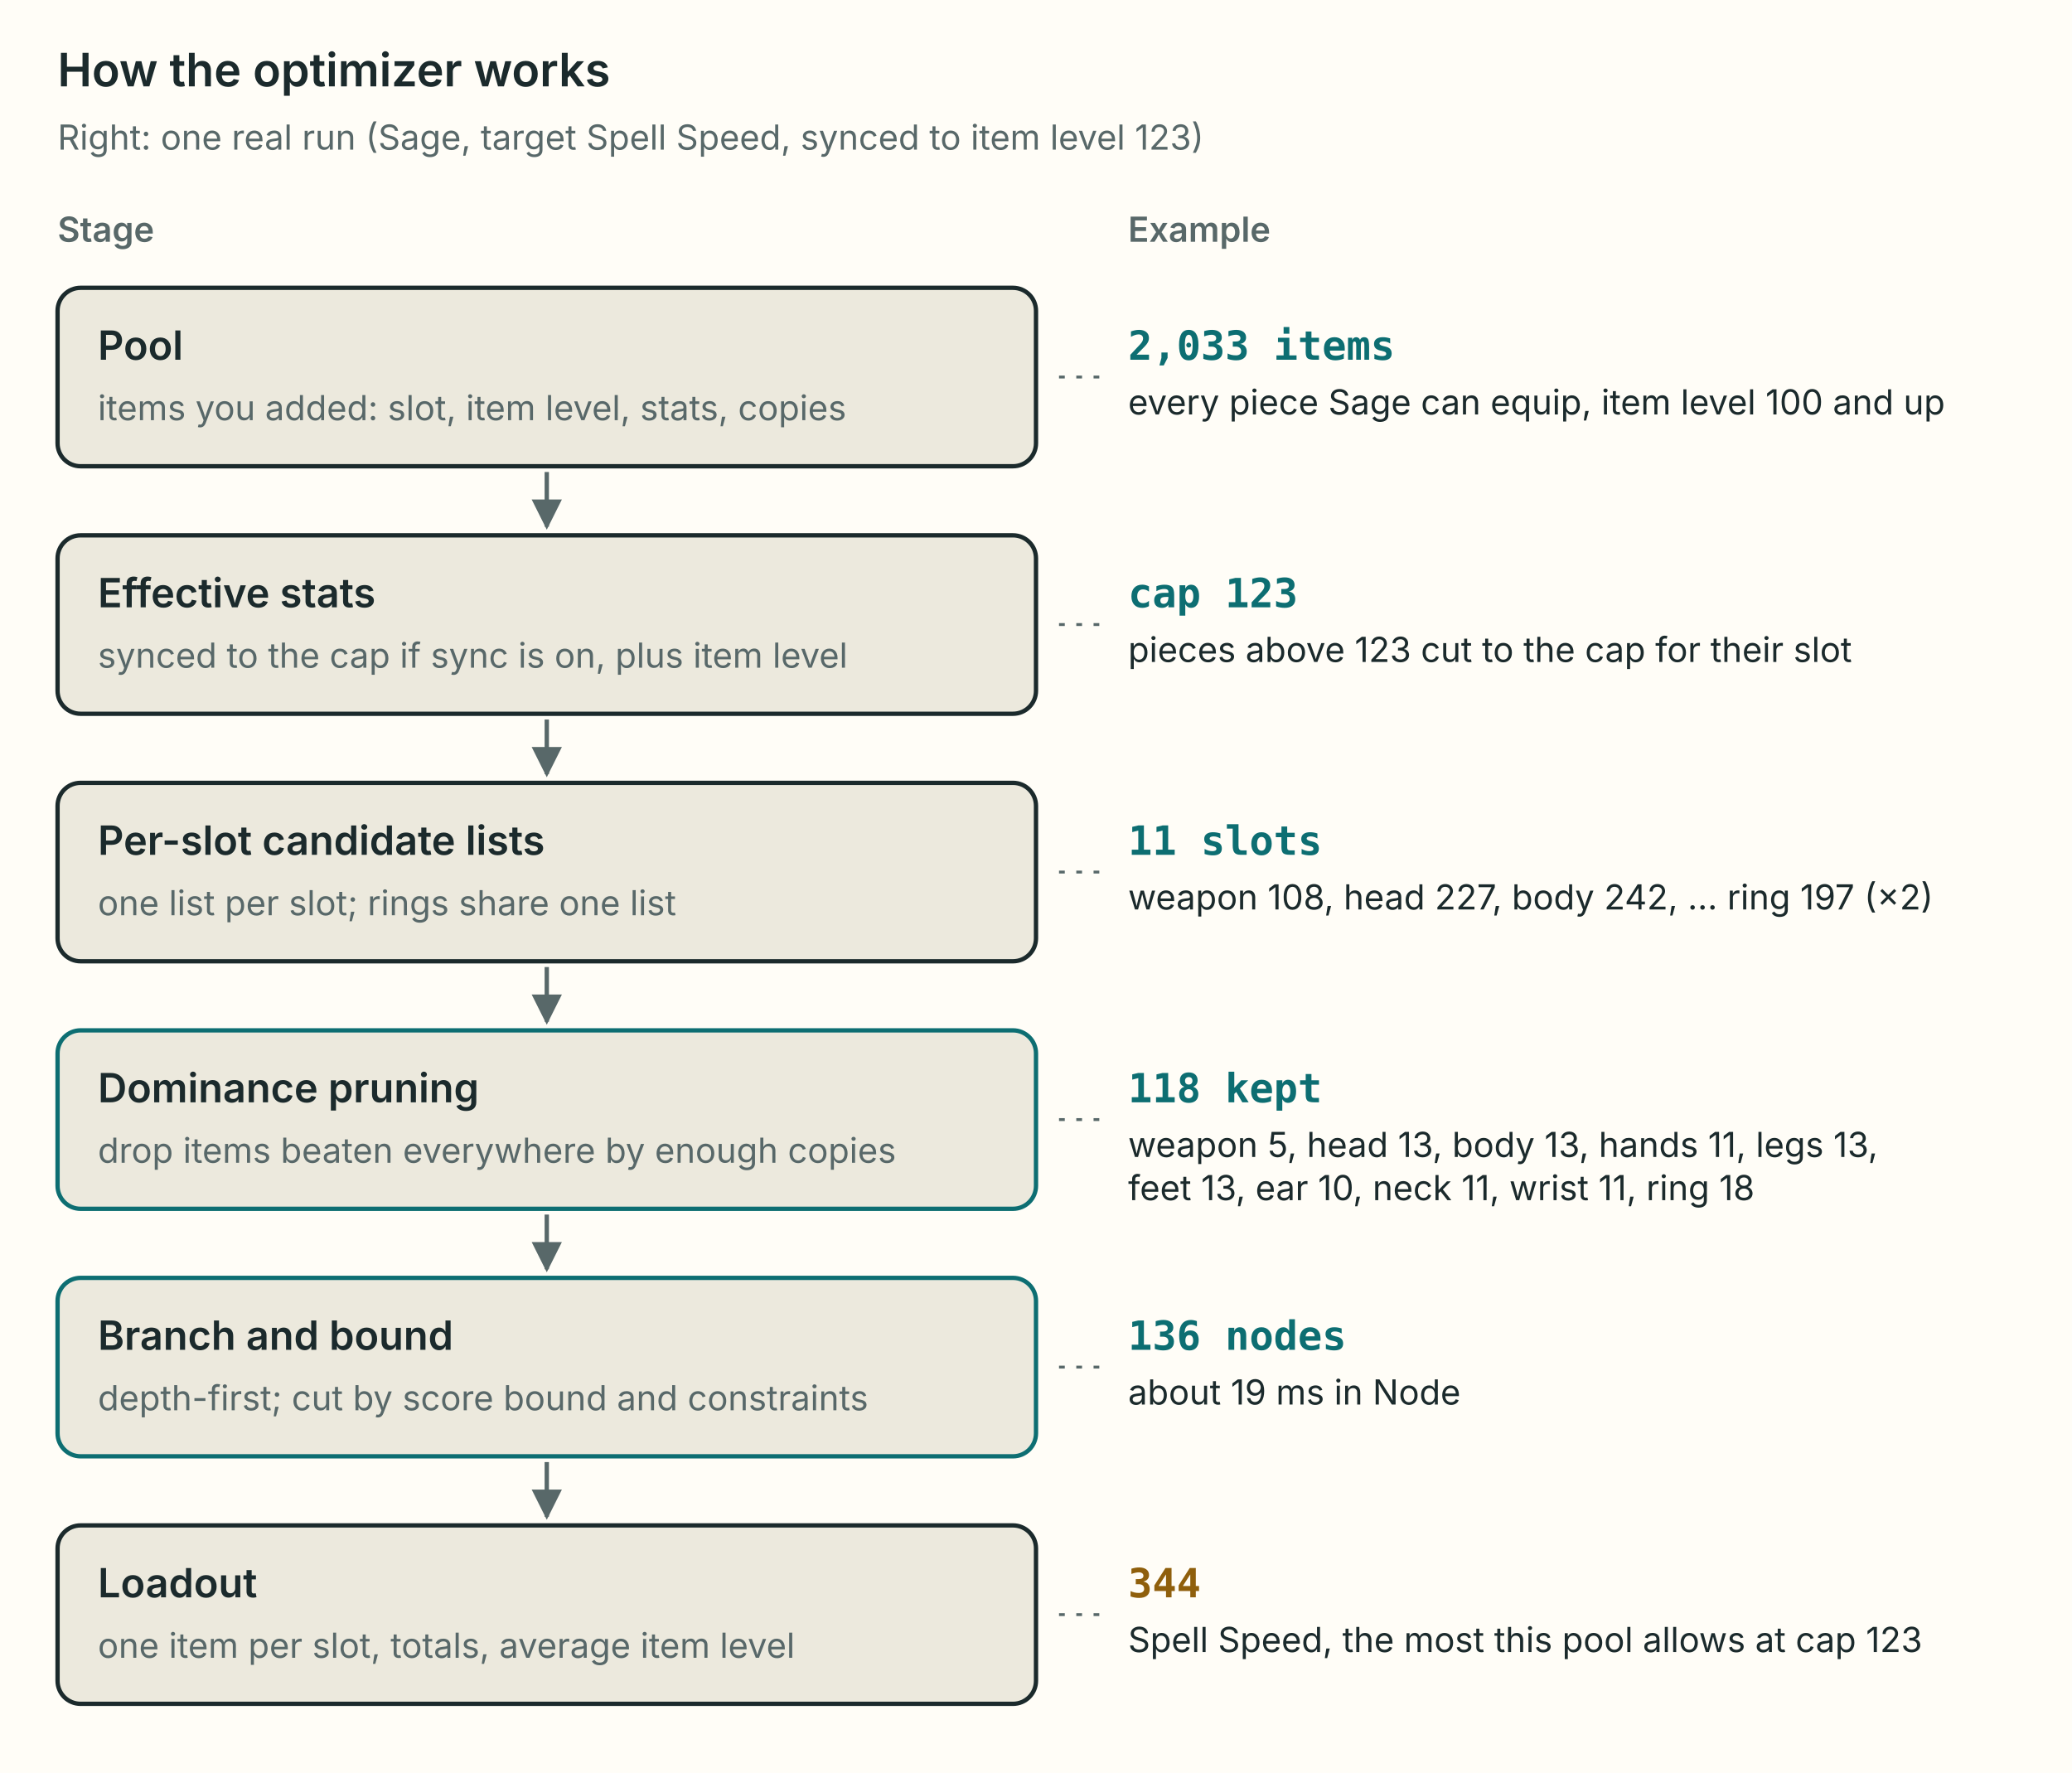
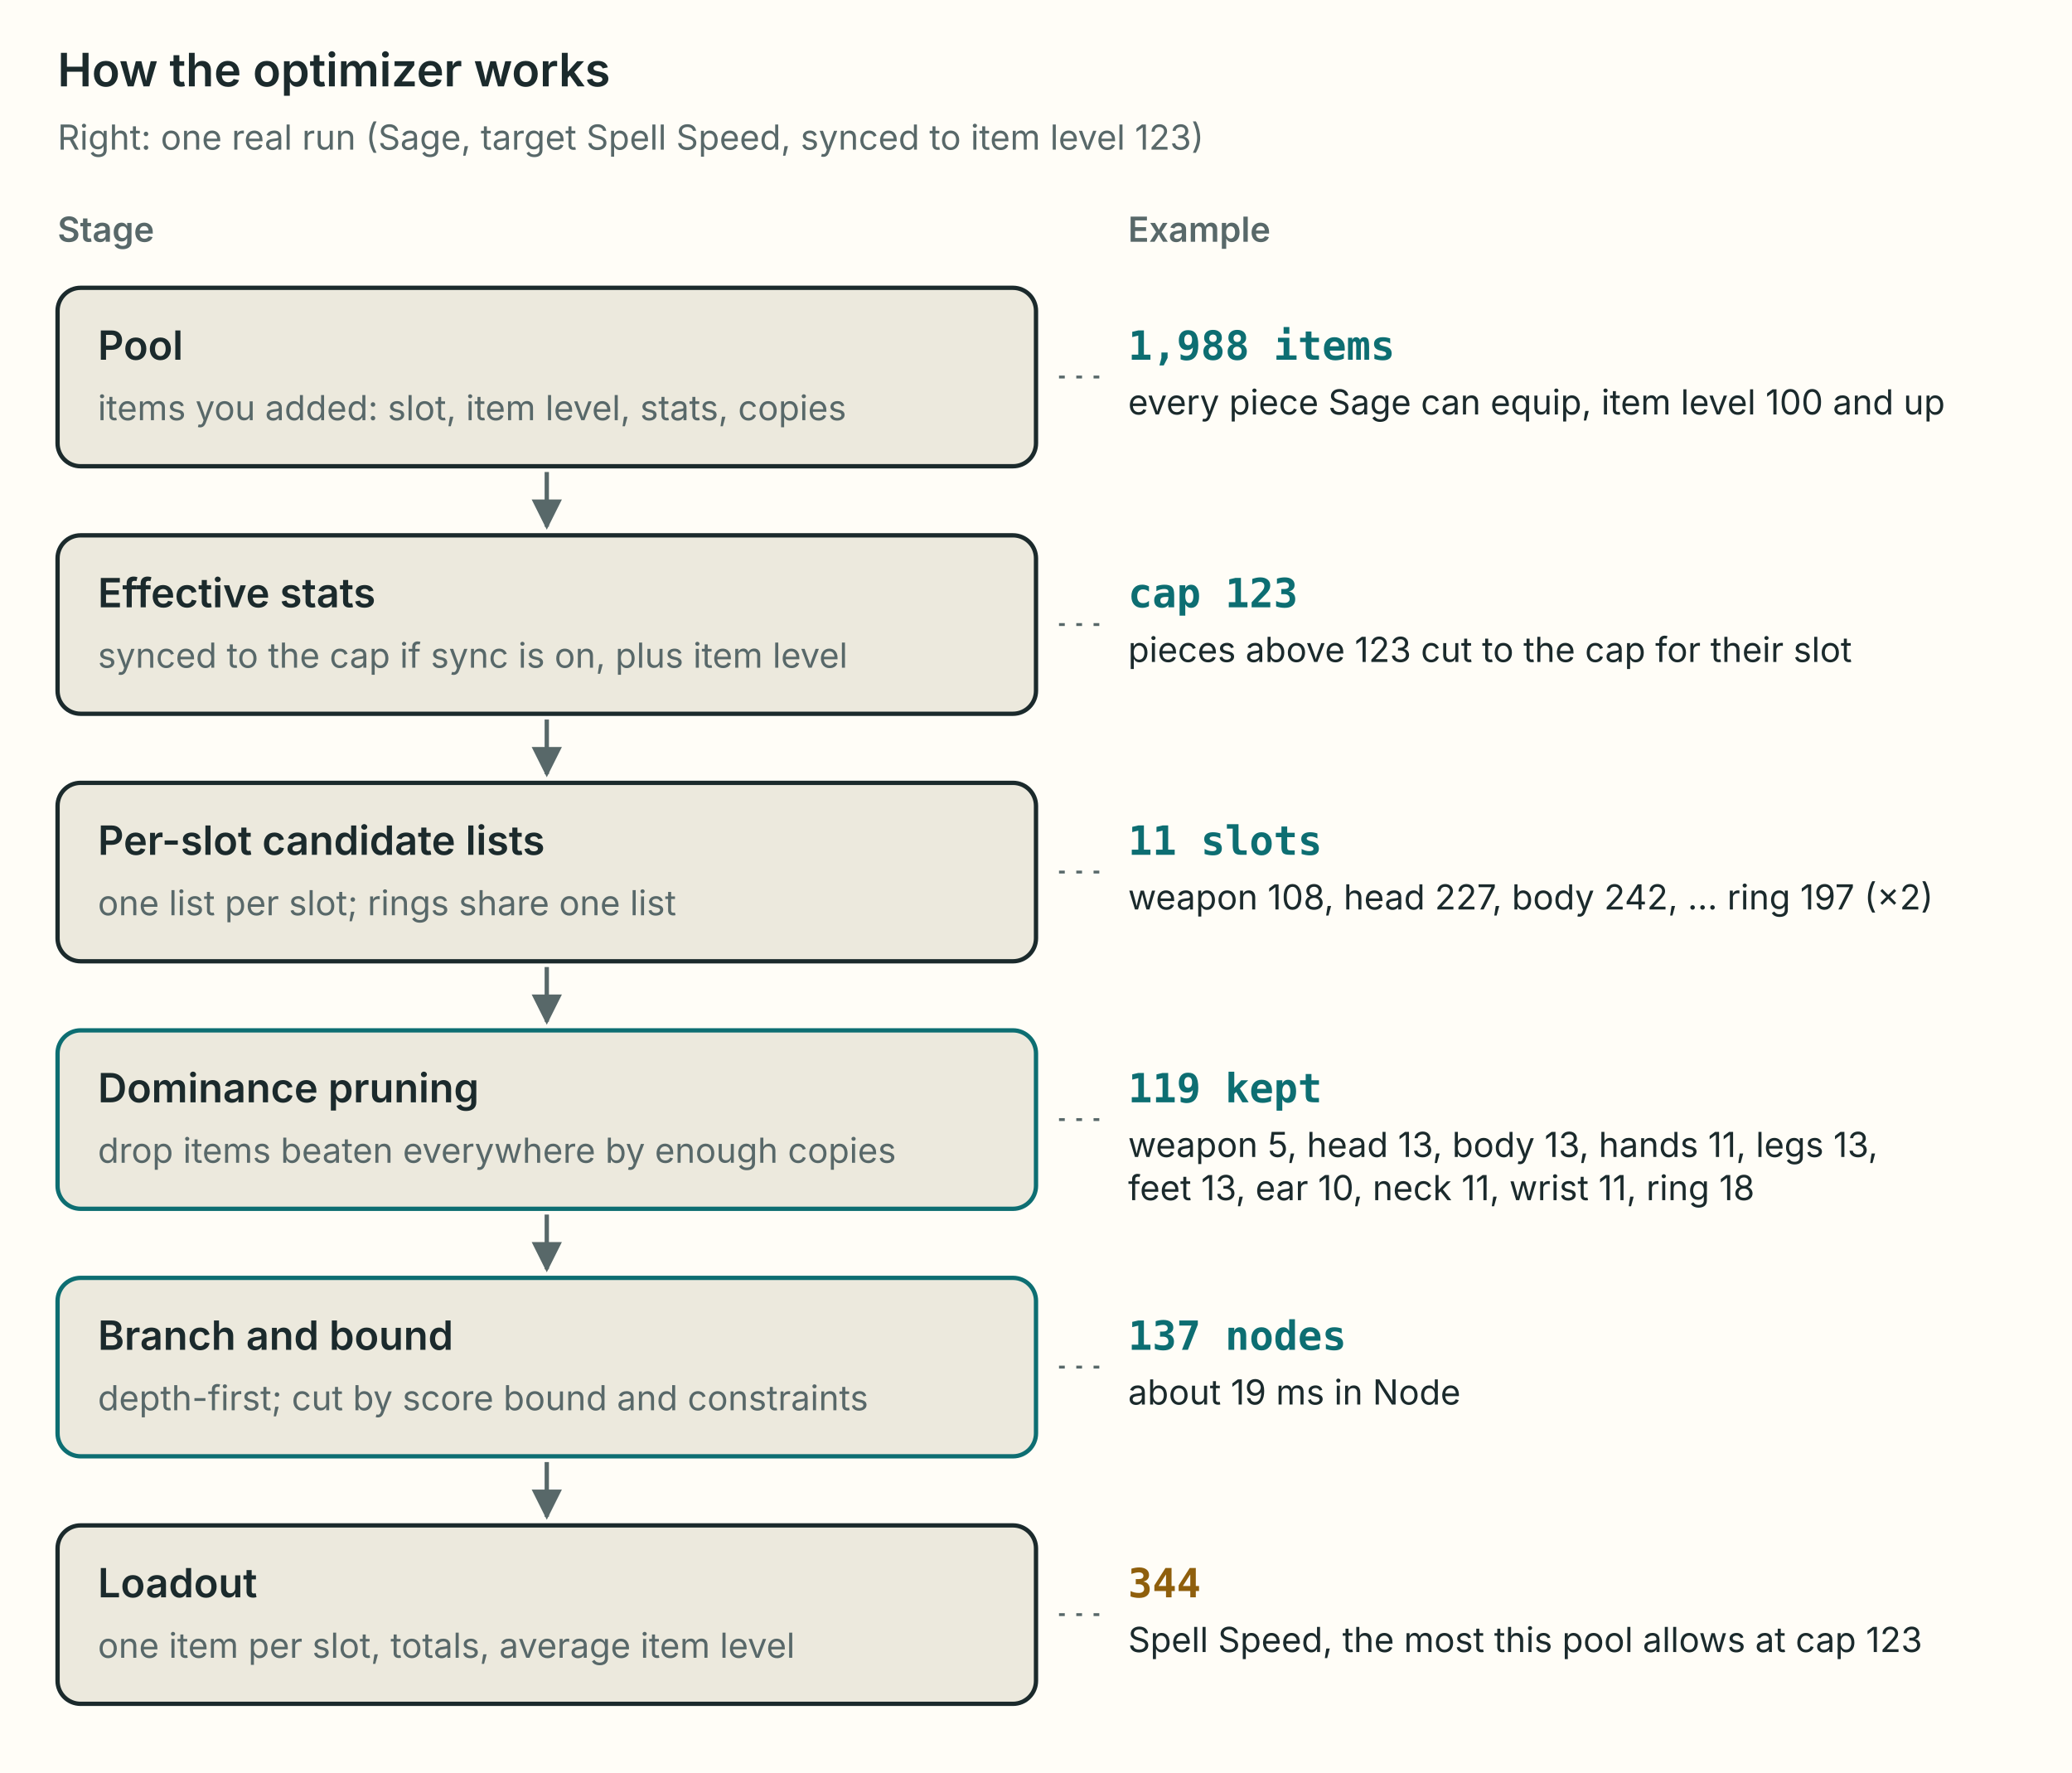
- <svg xmlns="http://www.w3.org/2000/svg" viewBox="0 0 720 616" role="img" aria-label="Optimizer pipeline: pool, effective stats, per-slot candidate lists, dominance pruning, branch and bound, loadout, with numbers for a 2,033-item Sage pool synced to item level 123">
+ <svg xmlns="http://www.w3.org/2000/svg" viewBox="0 0 720 616" role="img" aria-label="Optimizer pipeline: pool, effective stats, per-slot candidate lists, dominance pruning, branch and bound, loadout, with numbers for a 1,988-item Sage pool synced to item level 123">
  <style>
  .bg { fill: #fffdf7; }
  .box { fill: #ece9dd; stroke: #1b2a2c; stroke-width: 1.5; }
  .box-good { fill: #ece9dd; stroke: #25773a; stroke-width: 1.5; }
  .box-bad { fill: #ece9dd; stroke: #b0402c; stroke-width: 1.5; stroke-dasharray: 5 4; }
  .box-accent { fill: #ece9dd; stroke: #0d6e72; stroke-width: 1.5; }
  .fg { fill: #1b2a2c; }
  .muted { fill: #586869; }
  .accent { fill: #0d6e72; }
  .gold { fill: #8f5f0c; }
  .bad { fill: #b0402c; }
  .good { fill: #25773a; }
  .s-fg { stroke: #1b2a2c; }
  .s-muted { stroke: #586869; }
  .s-accent { stroke: #0d6e72; }
  .s-bad { stroke: #b0402c; }
  .s-good { stroke: #25773a; }
  text { font-family: system-ui, -apple-system, "Segoe UI", sans-serif; font-size: 14px; }
  .num { font-family: ui-monospace, Consolas, monospace; }
  .small { font-size: 12px; }
  .title { font-size: 16px; font-weight: 600; }
  .b { font-weight: 600; }
  @media (prefers-color-scheme: dark) {
    .bg { fill: #142023; }
    .box { fill: #1b2b2e; stroke: #e5eeed; }
    .box-good { fill: #1b2b2e; stroke: #6cc788; }
    .box-bad { fill: #1b2b2e; stroke: #f08a74; }
    .box-accent { fill: #1b2b2e; stroke: #4cc2b6; }
    .fg { fill: #e5eeed; }
    .muted { fill: #92a5a5; }
    .accent { fill: #4cc2b6; }
    .gold { fill: #e2b659; }
    .bad { fill: #f08a74; }
    .good { fill: #6cc788; }
    .s-fg { stroke: #e5eeed; }
    .s-muted { stroke: #92a5a5; }
    .s-accent { stroke: #4cc2b6; }
    .s-bad { stroke: #f08a74; }
    .s-good { stroke: #6cc788; }
  }
</style>
  <defs>
    <marker id="arrow" viewBox="0 0 10 10" refX="9" refY="5" markerWidth="7" markerHeight="7" orient="auto-start-reverse">
      <path d="M0,0 L10,5 L0,10 z" class="muted" />
    </marker>
  </defs>
  <rect class="bg" x="0" y="0" width="720" height="616" />
  <text class="title fg" x="20" y="30">How the optimizer works</text>
  <text class="small muted" x="20" y="52">Right: one real run (Sage, target Spell Speed, synced to item level 123)</text>
  <text class="small b muted" x="20" y="84">Stage</text>
  <text class="small b muted" x="392" y="84">Example</text>
  <rect class="box" x="20" y="100" width="340" height="62" rx="8" />
  <text class="fg b" x="34" y="125">Pool</text>
  <text class="small muted" x="34" y="146">items you added: slot, item level, stats, copies</text>
  <line class="s-muted" x1="368" y1="131.0" x2="386" y2="131.0" stroke-width="1" stroke-dasharray="2 4" />
-   <text class="num accent b" x="392" y="125">2,033 items</text>
+   <text class="num accent b" x="392" y="125">1,988 items</text>
  <text class="small fg" x="392" y="144">every piece Sage can equip, item level 100 and up</text>
  <line class="s-muted" x1="190" y1="164" x2="190" y2="183" stroke-width="1.5" marker-end="url(#arrow)" />
  <rect class="box" x="20" y="186" width="340" height="62" rx="8" />
  <text class="fg b" x="34" y="211">Effective stats</text>
  <text class="small muted" x="34" y="232">synced to the cap if sync is on, plus item level</text>
  <line class="s-muted" x1="368" y1="217.0" x2="386" y2="217.0" stroke-width="1" stroke-dasharray="2 4" />
  <text class="num accent b" x="392" y="211">cap 123</text>
  <text class="small fg" x="392" y="230">pieces above 123 cut to the cap for their slot</text>
  <line class="s-muted" x1="190" y1="250" x2="190" y2="269" stroke-width="1.5" marker-end="url(#arrow)" />
  <rect class="box" x="20" y="272" width="340" height="62" rx="8" />
  <text class="fg b" x="34" y="297">Per-slot candidate lists</text>
  <text class="small muted" x="34" y="318">one list per slot; rings share one list</text>
  <line class="s-muted" x1="368" y1="303.0" x2="386" y2="303.0" stroke-width="1" stroke-dasharray="2 4" />
  <text class="num accent b" x="392" y="297">11 slots</text>
  <text class="small fg" x="392" y="316">weapon 108, head 227, body 242, … ring 197 (×2)</text>
  <line class="s-muted" x1="190" y1="336" x2="190" y2="355" stroke-width="1.5" marker-end="url(#arrow)" />
  <rect class="box-accent" x="20" y="358" width="340" height="62" rx="8" />
  <text class="fg b" x="34" y="383">Dominance pruning</text>
  <text class="small muted" x="34" y="404">drop items beaten everywhere by enough copies</text>
  <line class="s-muted" x1="368" y1="389.0" x2="386" y2="389.0" stroke-width="1" stroke-dasharray="2 4" />
-   <text class="num accent b" x="392" y="383">118 kept</text>
+   <text class="num accent b" x="392" y="383">119 kept</text>
  <text class="small fg" x="392" y="402">weapon 5, head 13, body 13, hands 11, legs 13,</text>
  <text class="small fg" x="392" y="417">feet 13, ear 10, neck 11, wrist 11, ring 18</text>
  <line class="s-muted" x1="190" y1="422" x2="190" y2="441" stroke-width="1.5" marker-end="url(#arrow)" />
  <rect class="box-accent" x="20" y="444" width="340" height="62" rx="8" />
  <text class="fg b" x="34" y="469">Branch and bound</text>
  <text class="small muted" x="34" y="490">depth-first; cut by score bound and constraints</text>
  <line class="s-muted" x1="368" y1="475.0" x2="386" y2="475.0" stroke-width="1" stroke-dasharray="2 4" />
-   <text class="num accent b" x="392" y="469">136 nodes</text>
+   <text class="num accent b" x="392" y="469">137 nodes</text>
  <text class="small fg" x="392" y="488">about 19 ms in Node</text>
  <line class="s-muted" x1="190" y1="508" x2="190" y2="527" stroke-width="1.5" marker-end="url(#arrow)" />
  <rect class="box" x="20" y="530" width="340" height="62" rx="8" />
  <text class="fg b" x="34" y="555">Loadout</text>
  <text class="small muted" x="34" y="576">one item per slot, totals, average item level</text>
  <line class="s-muted" x1="368" y1="561.0" x2="386" y2="561.0" stroke-width="1" stroke-dasharray="2 4" />
  <text class="num gold b" x="392" y="555">344</text>
  <text class="small fg" x="392" y="574">Spell Speed, the most this pool allows at cap 123</text>
</svg>
